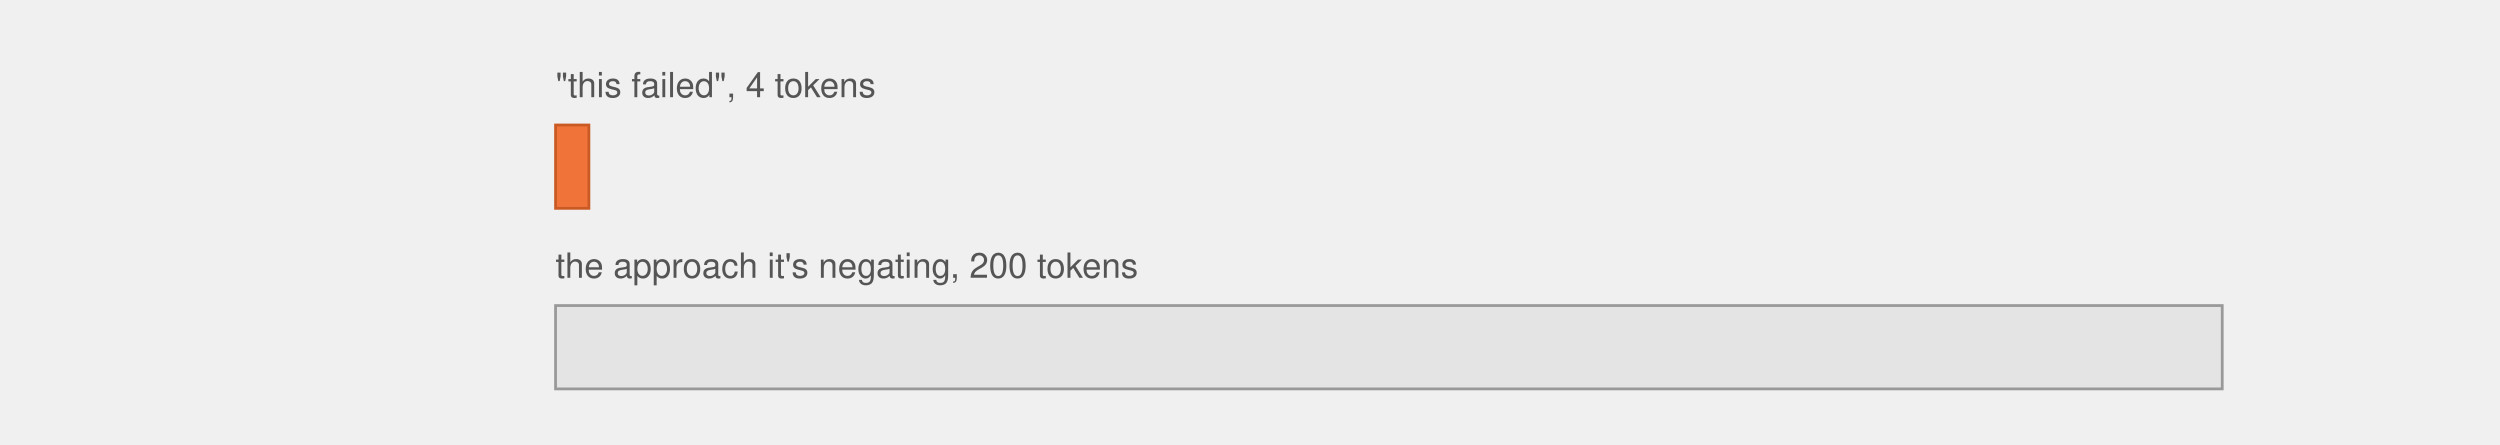
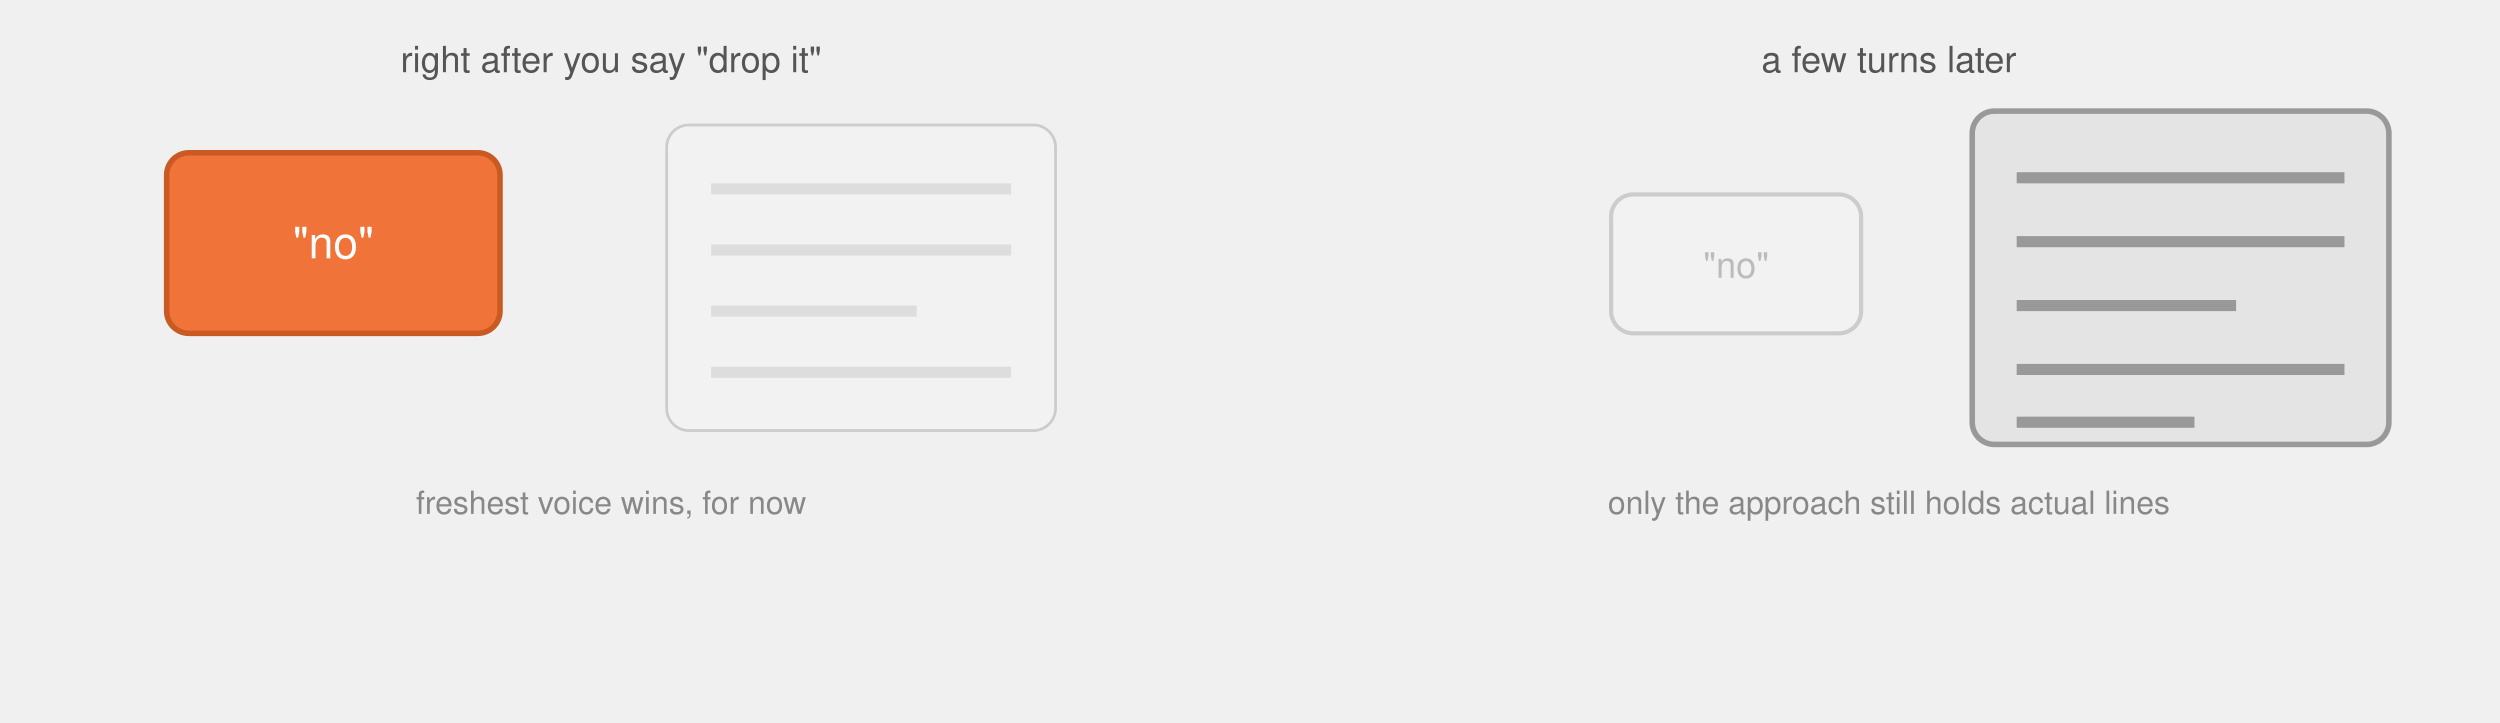
- <svg xmlns="http://www.w3.org/2000/svg" viewBox="0 0 900 160" font-family="Helvetica, Arial, sans-serif">
-   <text x="200" y="35" font-size="12.5" fill="#555">"this failed", 4 tokens</text>
-   <rect x="200" y="45" width="12" height="30" fill="#f0743a" stroke="#c95a24" />
-   <text x="200" y="100" font-size="12.5" fill="#555">the approach it's negating, 200 tokens</text>
-   <rect x="200" y="110" width="600" height="30" fill="#e4e4e4" stroke="#999" />
+ <svg xmlns="http://www.w3.org/2000/svg" viewBox="0 0 900 260" font-family="Helvetica, Arial, sans-serif">
+   <g>
+     <text x="220" y="26" text-anchor="middle" font-size="13" fill="#555">right after you say "drop it"</text>
+     <rect x="60" y="55" width="120" height="65" rx="8" fill="#f0743a" stroke="#c95a24" stroke-width="2" />
+     <text x="120" y="93" text-anchor="middle" font-size="16" fill="#fff">"no"</text>
+     <rect x="240" y="45" width="140" height="110" rx="8" fill="#f2f2f2" stroke="#ccc" />
+     <g stroke="#ddd" stroke-width="4">
+       <line x1="256" y1="68" x2="364" y2="68" />
+       <line x1="256" y1="90" x2="364" y2="90" />
+       <line x1="256" y1="112" x2="330" y2="112" />
+       <line x1="256" y1="134" x2="364" y2="134" />
+     </g>
+     <text x="220" y="185" text-anchor="middle" font-size="11.5" fill="#888">freshest voice wins, for now</text>
+   </g>
+   <g>
+     <text x="680" y="26" text-anchor="middle" font-size="13" fill="#555">a few turns later</text>
+     <rect x="580" y="70" width="90" height="50" rx="8" fill="#f2f2f2" stroke="#ccc" stroke-width="1.5" />
+     <text x="625" y="100" text-anchor="middle" font-size="13" fill="#bbb">"no"</text>
+     <rect x="710" y="40" width="150" height="120" rx="8" fill="#e4e4e4" stroke="#999" stroke-width="2" />
+     <g stroke="#999" stroke-width="4">
+       <line x1="726" y1="64" x2="844" y2="64" />
+       <line x1="726" y1="87" x2="844" y2="87" />
+       <line x1="726" y1="110" x2="805" y2="110" />
+       <line x1="726" y1="133" x2="844" y2="133" />
+       <line x1="726" y1="152" x2="790" y2="152" />
+     </g>
+     <text x="680" y="185" text-anchor="middle" font-size="11.5" fill="#888">only the approach still holds actual lines</text>
+   </g>
</svg>
